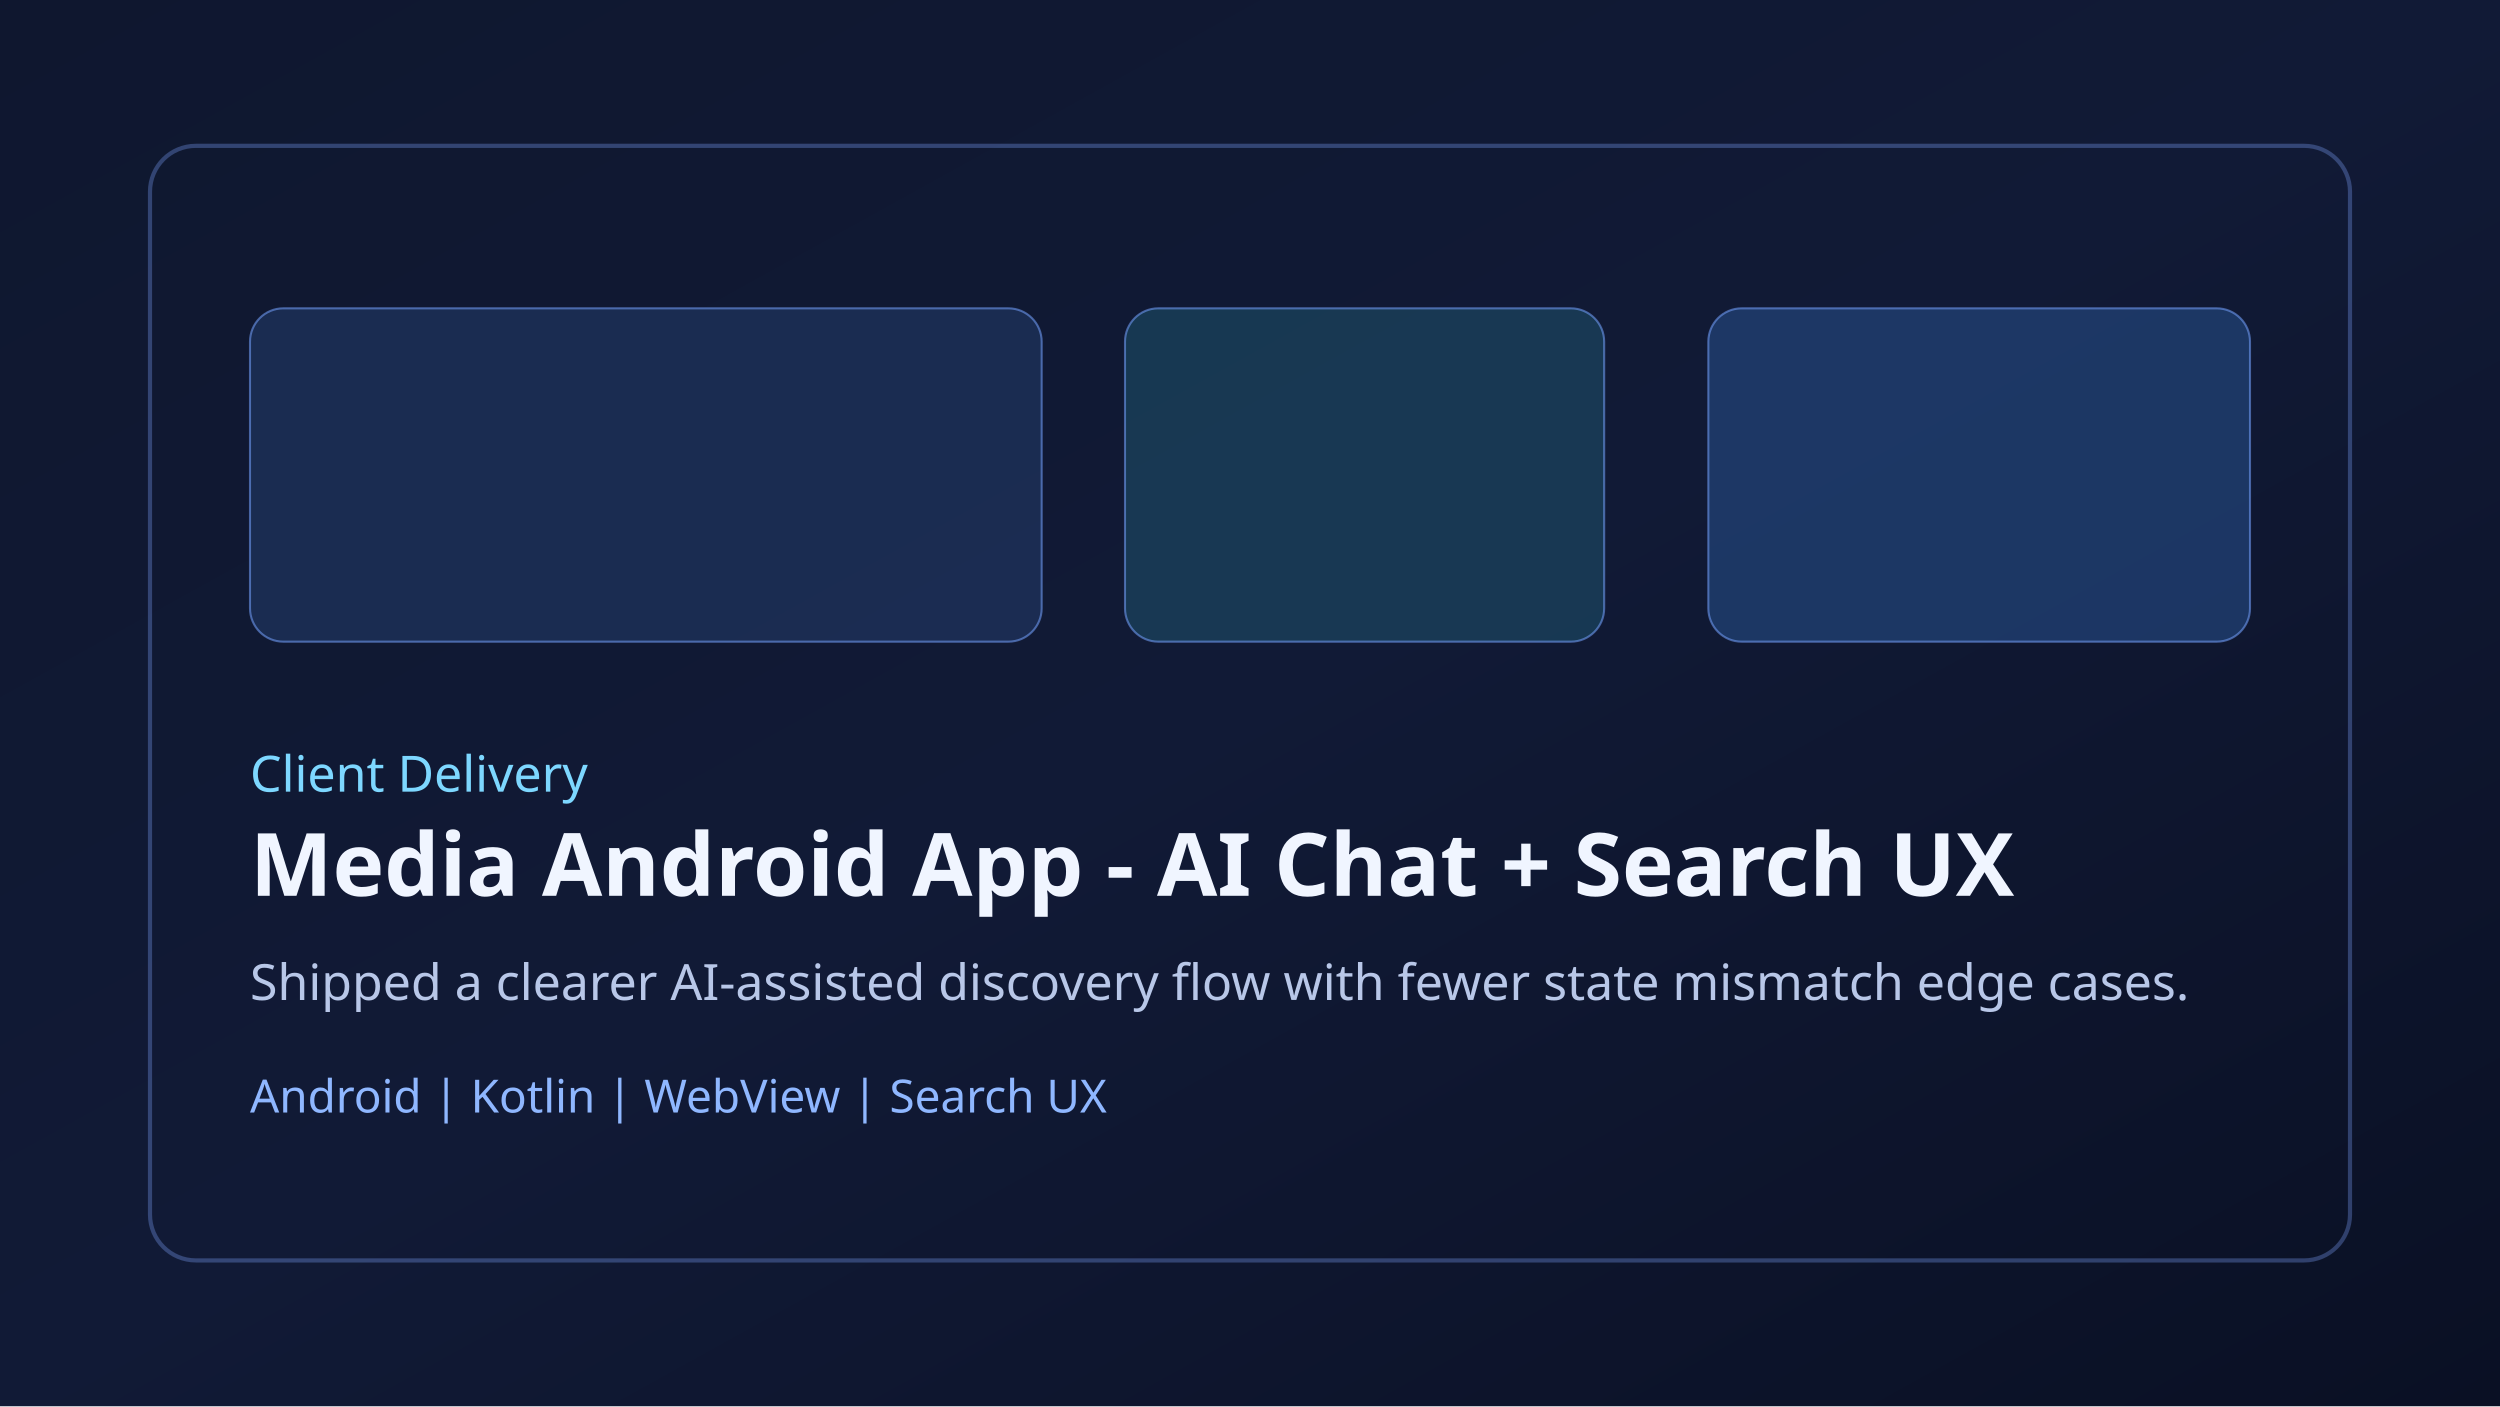
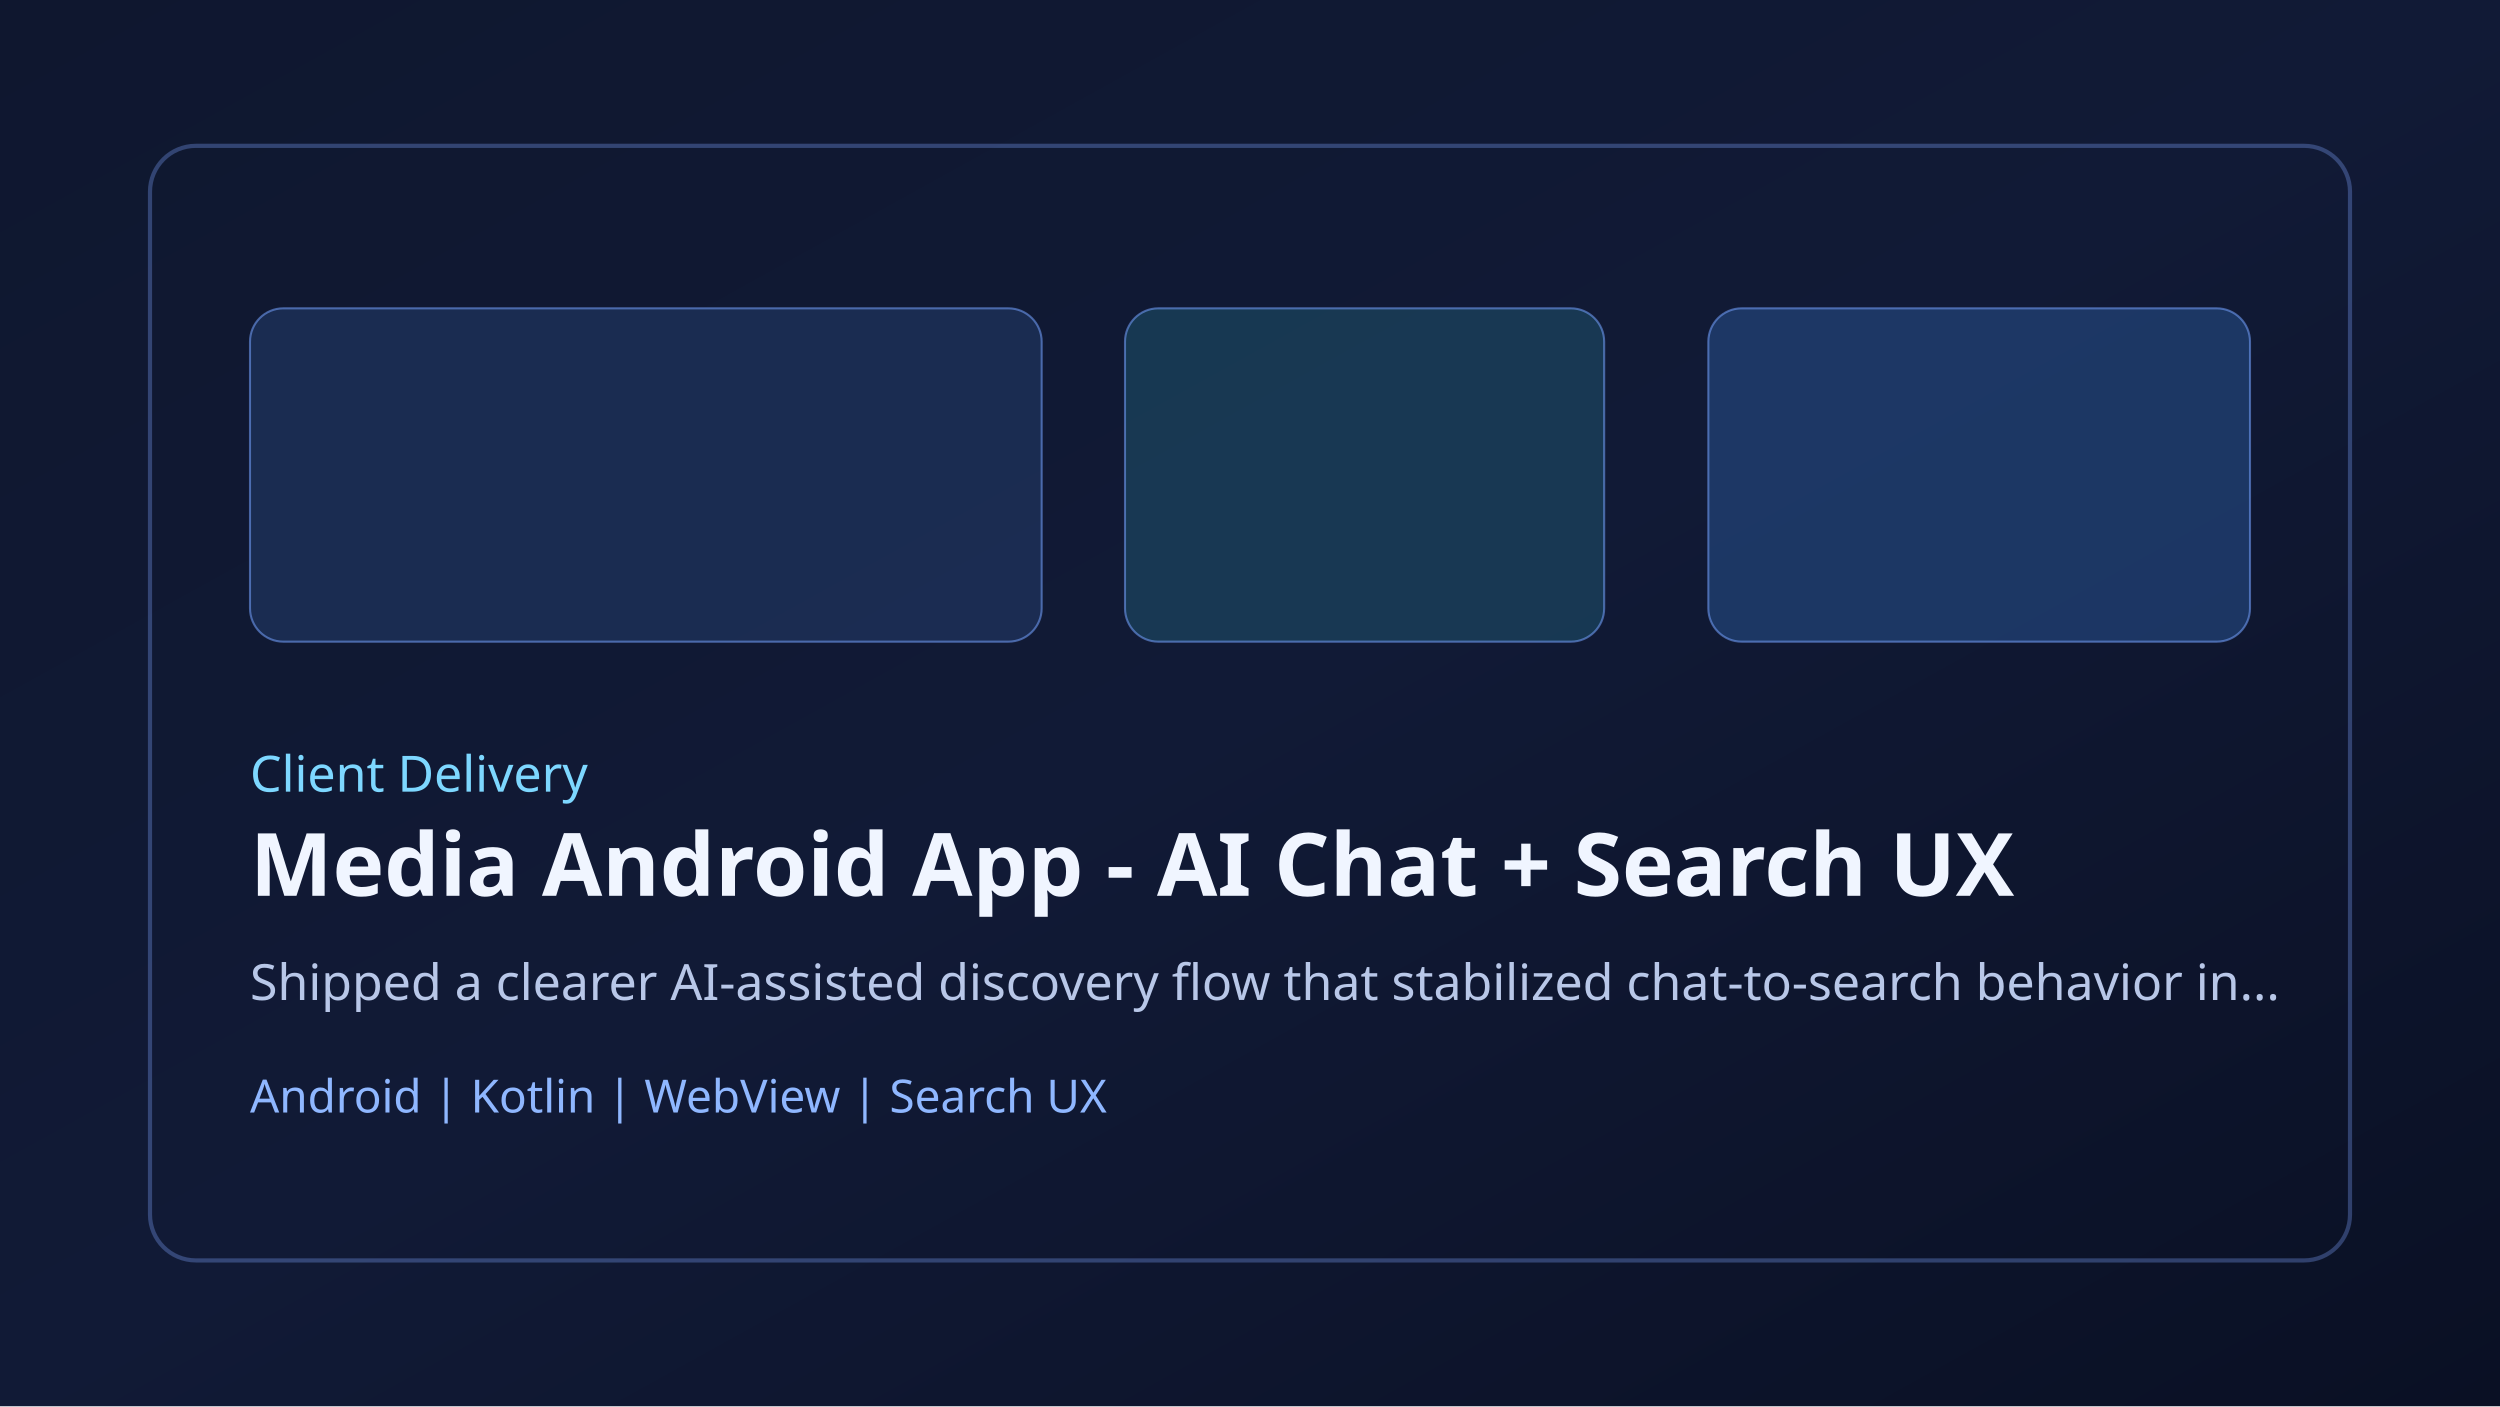
<svg xmlns="http://www.w3.org/2000/svg" width="1200" height="675" viewBox="0 0 1200 675" role="img" aria-labelledby="title desc">
  <defs>
    <linearGradient id="bg" x1="0" y1="0" x2="1" y2="1">
      <stop offset="0%" stop-color="#0f172f" />
      <stop offset="50%" stop-color="#111a36" />
      <stop offset="100%" stop-color="#0a1024" />
    </linearGradient>
    <linearGradient id="accent" x1="0" y1="0" x2="1" y2="0">
      <stop offset="0%" stop-color="#44d2ff" />
      <stop offset="100%" stop-color="#7d7bff" />
    </linearGradient>
  </defs>
  <rect width="1200" height="675" fill="url(#bg)" />
  <rect x="72" y="70" width="1056" height="535" rx="22" fill="none" stroke="rgba(127,163,255,0.32)" stroke-width="2" />
  <rect x="120" y="148" width="380" height="160" rx="16" fill="rgba(31,52,94,0.72)" stroke="rgba(116,162,255,0.55)" />
  <rect x="540" y="148" width="230" height="160" rx="16" fill="rgba(27,69,95,0.72)" stroke="rgba(116,162,255,0.55)" />
  <rect x="820" y="148" width="260" height="160" rx="16" fill="rgba(34,67,120,0.72)" stroke="rgba(116,162,255,0.55)" />
  <path d="M500 228h40" stroke="url(#accent)" stroke-width="5" stroke-linecap="round" />
  <path d="M770 228h50" stroke="url(#accent)" stroke-width="5" stroke-linecap="round" />
  <text x="120" y="380" fill="#7dd7ff" font-size="24" font-family="'Segoe UI', Tahoma, sans-serif">Client Delivery</text>
  <text x="120" y="430" fill="#f0f5ff" font-size="42" font-family="'Segoe UI', Tahoma, sans-serif" font-weight="700">Media Android App - AI Chat + Search UX</text>
-   <text x="120" y="480" fill="#b8c7e8" font-size="24" font-family="'Segoe UI', Tahoma, sans-serif">Shipped a clearer AI-assisted discovery flow with fewer state mismatch edge cases.</text>
+   <text x="120" y="480" fill="#b8c7e8" font-size="24" font-family="'Segoe UI', Tahoma, sans-serif">Shipped a clearer AI-assisted discovery flow that stabilized chat-to-search behavior in...</text>
  <text x="120" y="534" fill="#8fb7ff" font-size="22" font-family="'Segoe UI', Tahoma, sans-serif">Android | Kotlin | WebView | Search UX</text>
</svg>
